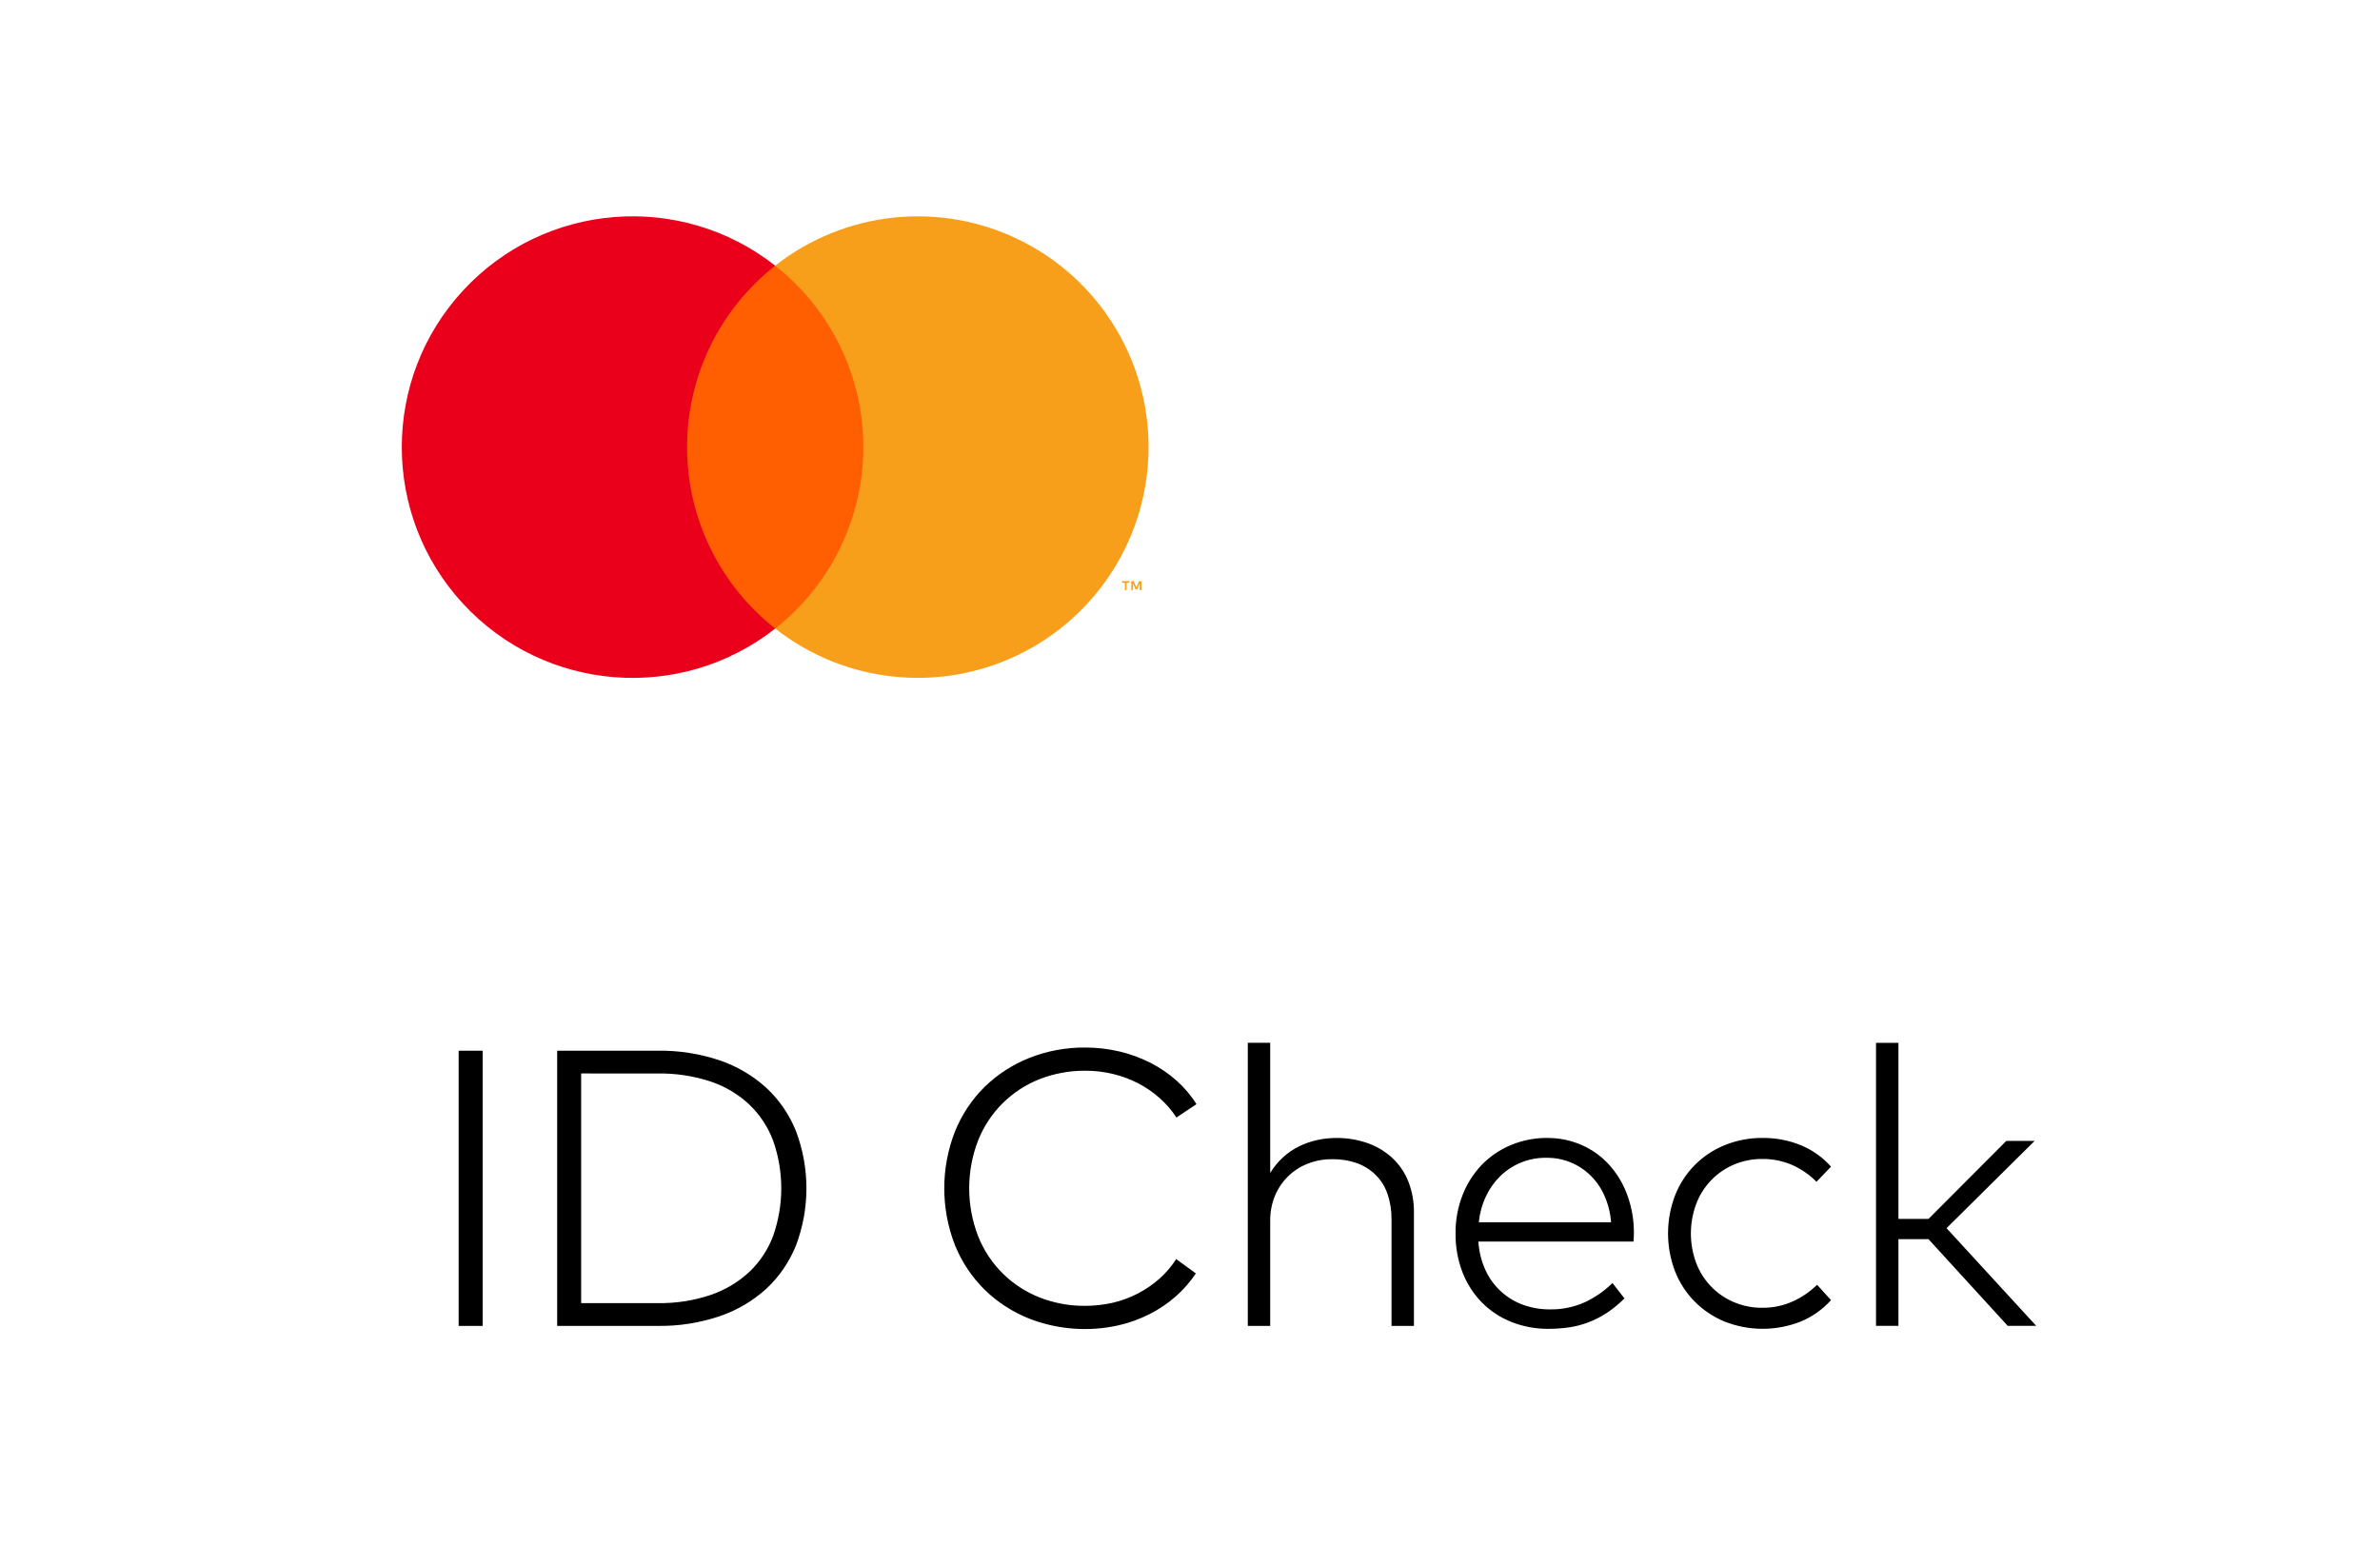
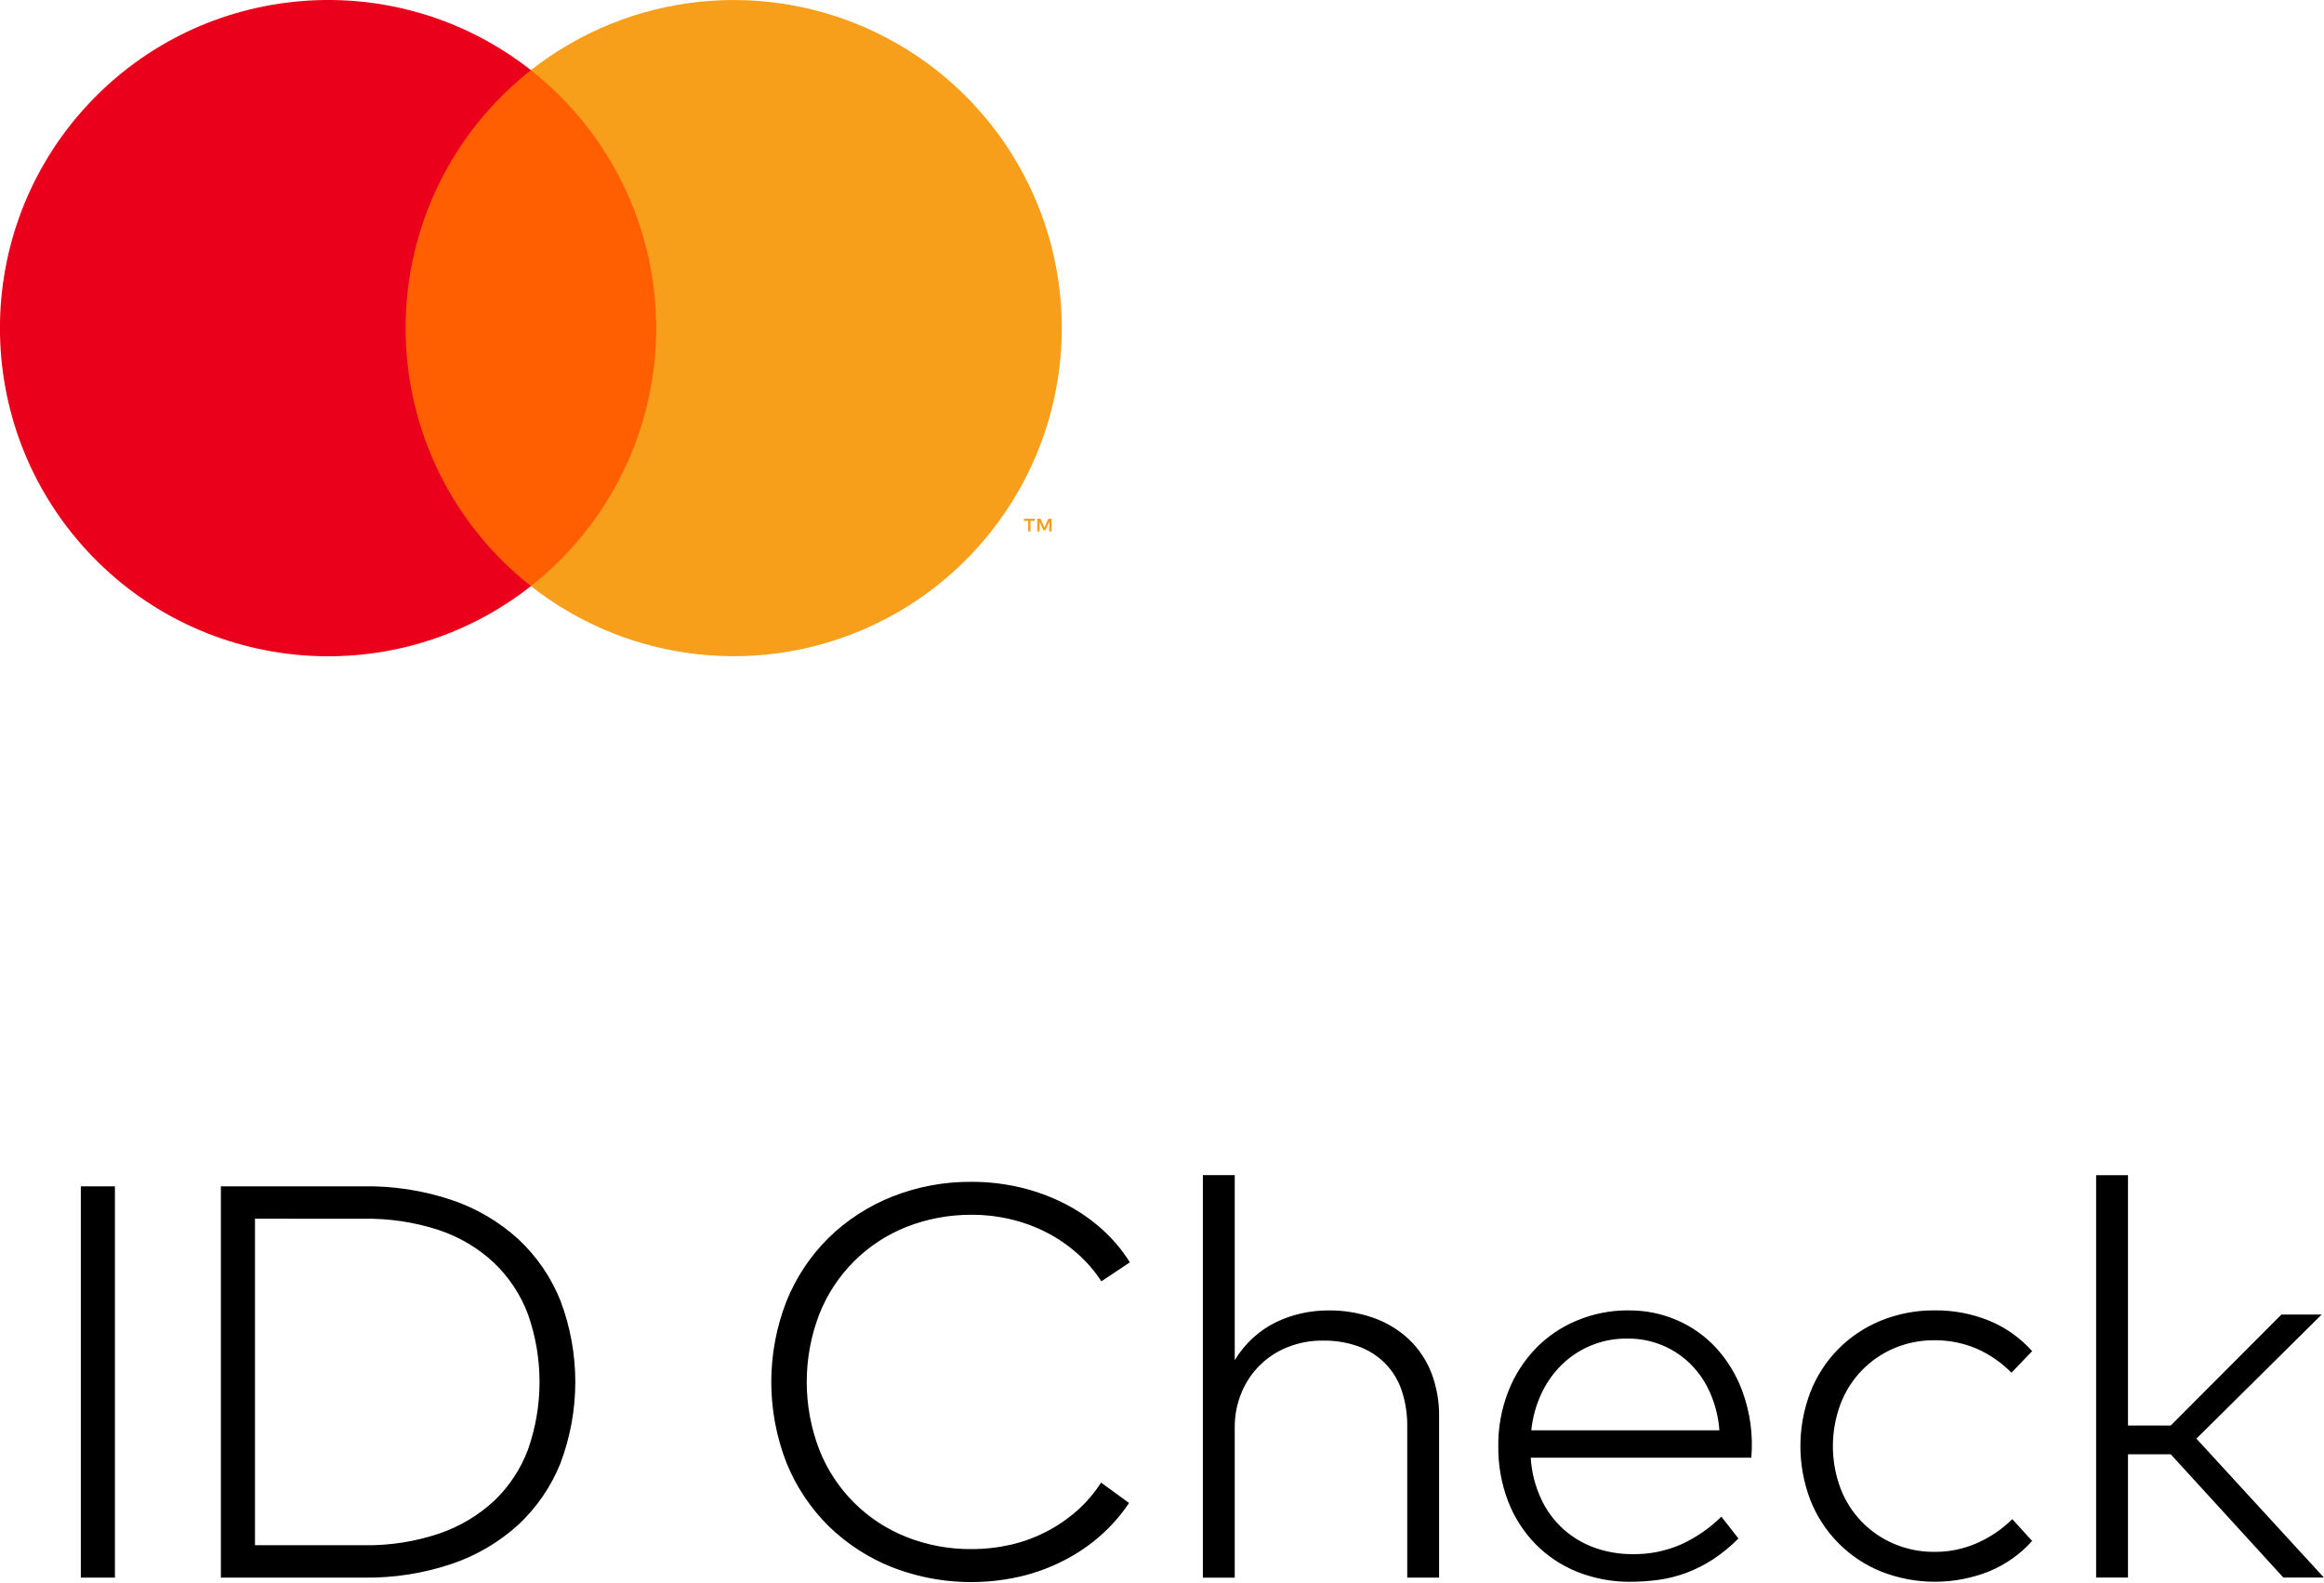
- <svg xmlns="http://www.w3.org/2000/svg" width="77" height="50" fill="none" viewBox="0 0 77 50">
+ <svg xmlns="http://www.w3.org/2000/svg" width="73.44" height="50" fill="none" viewBox="13.00 7.00 52.88 36.00">
  <path fill="#000" d="M15.615 42.898h-.776v-8.904h.776zm5.66-8.904c.681-.01 1.359.095 2.004.311a4.3 4.3 0 0 1 1.514.89c.42.392.747.87.96 1.403a5.23 5.23 0 0 1 0 3.696 3.9 3.9 0 0 1-.96 1.402 4.3 4.3 0 0 1-1.514.89 6 6 0 0 1-2.003.312h-3.25v-8.904zm-2.473.737v7.43h2.474a5.1 5.1 0 0 0 1.717-.265 3.5 3.5 0 0 0 1.253-.747c.342-.327.605-.727.77-1.17a4.64 4.64 0 0 0 0-3.066 3.14 3.14 0 0 0-.77-1.173 3.4 3.4 0 0 0-1.253-.748 5.2 5.2 0 0 0-1.717-.26zm16.307-.839q.561-.001 1.107.127c.347.082.684.205 1.002.366.305.155.59.348.846.576.25.222.468.479.645.763l-.648.432a3.1 3.1 0 0 0-.544-.63 3.4 3.4 0 0 0-.694-.477 3.6 3.6 0 0 0-.813-.302 3.8 3.8 0 0 0-.9-.105 4 4 0 0 0-1.48.274 3.53 3.53 0 0 0-1.984 1.978 4.3 4.3 0 0 0 0 3.104 3.524 3.524 0 0 0 1.984 1.978c.471.185.973.278 1.48.273a4 4 0 0 0 .896-.101 3.46 3.46 0 0 0 1.505-.776q.315-.281.543-.636l.636.464a3.8 3.8 0 0 1-.658.75 4 4 0 0 1-.84.566q-.471.24-.989.36a4.97 4.97 0 0 1-2.903-.213 4.4 4.4 0 0 1-1.447-.938 4.3 4.3 0 0 1-.957-1.438 5.06 5.06 0 0 1 0-3.68c.218-.54.543-1.03.957-1.44a4.4 4.4 0 0 1 1.447-.938 4.8 4.8 0 0 1 1.81-.337m5.985 4.058q.172-.284.417-.509.234-.213.518-.353a2.6 2.6 0 0 1 .585-.203q.303-.067.611-.067c.349-.004.695.053 1.024.168.296.104.568.268.798.48.226.213.402.472.516.76.124.32.186.66.181 1.002v3.67h-.725v-3.447a2.5 2.5 0 0 0-.127-.814 1.6 1.6 0 0 0-.376-.614 1.65 1.65 0 0 0-.604-.385 2.3 2.3 0 0 0-.814-.133 2.1 2.1 0 0 0-.785.143 1.88 1.88 0 0 0-1.063 1.036c-.106.255-.159.529-.156.805v3.41h-.725v-9.16h.725zm8.962-1.132a2.7 2.7 0 0 1 1.11.226c.335.146.636.36.884.63.256.281.456.61.588.966a3.5 3.5 0 0 1 .21 1.53H47.83c.019.32.098.636.232.928a2.13 2.13 0 0 0 1.221 1.12c.277.098.569.148.862.146.388.007.772-.072 1.126-.23a3.2 3.2 0 0 0 .897-.623l.388.497a3.6 3.6 0 0 1-.582.477q-.285.185-.604.305a3 3 0 0 1-.627.159 5 5 0 0 1-.642.044 3.2 3.2 0 0 1-1.209-.225 2.8 2.8 0 0 1-.954-.633 2.9 2.9 0 0 1-.623-.973 3.4 3.4 0 0 1-.223-1.253 3.3 3.3 0 0 1 .226-1.244c.141-.364.353-.697.623-.98.267-.274.588-.492.942-.638a3 3 0 0 1 1.173-.23m-.012.642a2.096 2.096 0 0 0-1.501.588c-.195.19-.353.413-.468.659a2.6 2.6 0 0 0-.232.84h4.28a2.6 2.6 0 0 0-.21-.85 2.1 2.1 0 0 0-.448-.658 2 2 0 0 0-1.422-.579m6.99-.642a3.2 3.2 0 0 1 1.236.238c.372.154.703.39.97.69l-.47.49a2.6 2.6 0 0 0-.786-.544 2.4 2.4 0 0 0-.97-.194 2.3 2.3 0 0 0-.913.181 2.24 2.24 0 0 0-1.22 1.266 2.74 2.74 0 0 0 0 1.927 2.23 2.23 0 0 0 1.22 1.26c.29.122.6.184.913.181.338.004.674-.066.983-.204a2.7 2.7 0 0 0 .792-.54l.451.496c-.269.3-.601.535-.973.69a3.34 3.34 0 0 1-2.471.003 2.9 2.9 0 0 1-1.603-1.625 3.44 3.44 0 0 1 0-2.452 2.88 2.88 0 0 1 1.603-1.628c.393-.16.813-.24 1.237-.235m4.388 2.62h.973l2.518-2.525h.916l-2.85 2.824 2.901 3.161h-.922l-2.563-2.805h-.973v2.805h-.725V33.74h.725z" />
  <path fill="#ff5f00" d="M28.347 8.596h-6.533v11.74h6.533z" />
  <path fill="#eb001b" d="M22.229 14.466a7.45 7.45 0 0 1 2.852-5.87 7.467 7.467 0 1 0 0 11.74 7.46 7.46 0 0 1-2.852-5.87" />
  <path fill="#f79e1b" d="M37.16 14.466a7.467 7.467 0 0 1-12.08 5.87 7.468 7.468 0 0 0 0-11.74 7.466 7.466 0 0 1 12.08 5.87M36.448 19.093v-.24h.097v-.05h-.247v.05h.097v.24zm.48 0v-.29h-.076l-.087.2-.087-.2h-.076v.29h.053v-.219l.082.189h.055l.082-.19v.22z" />
</svg>
